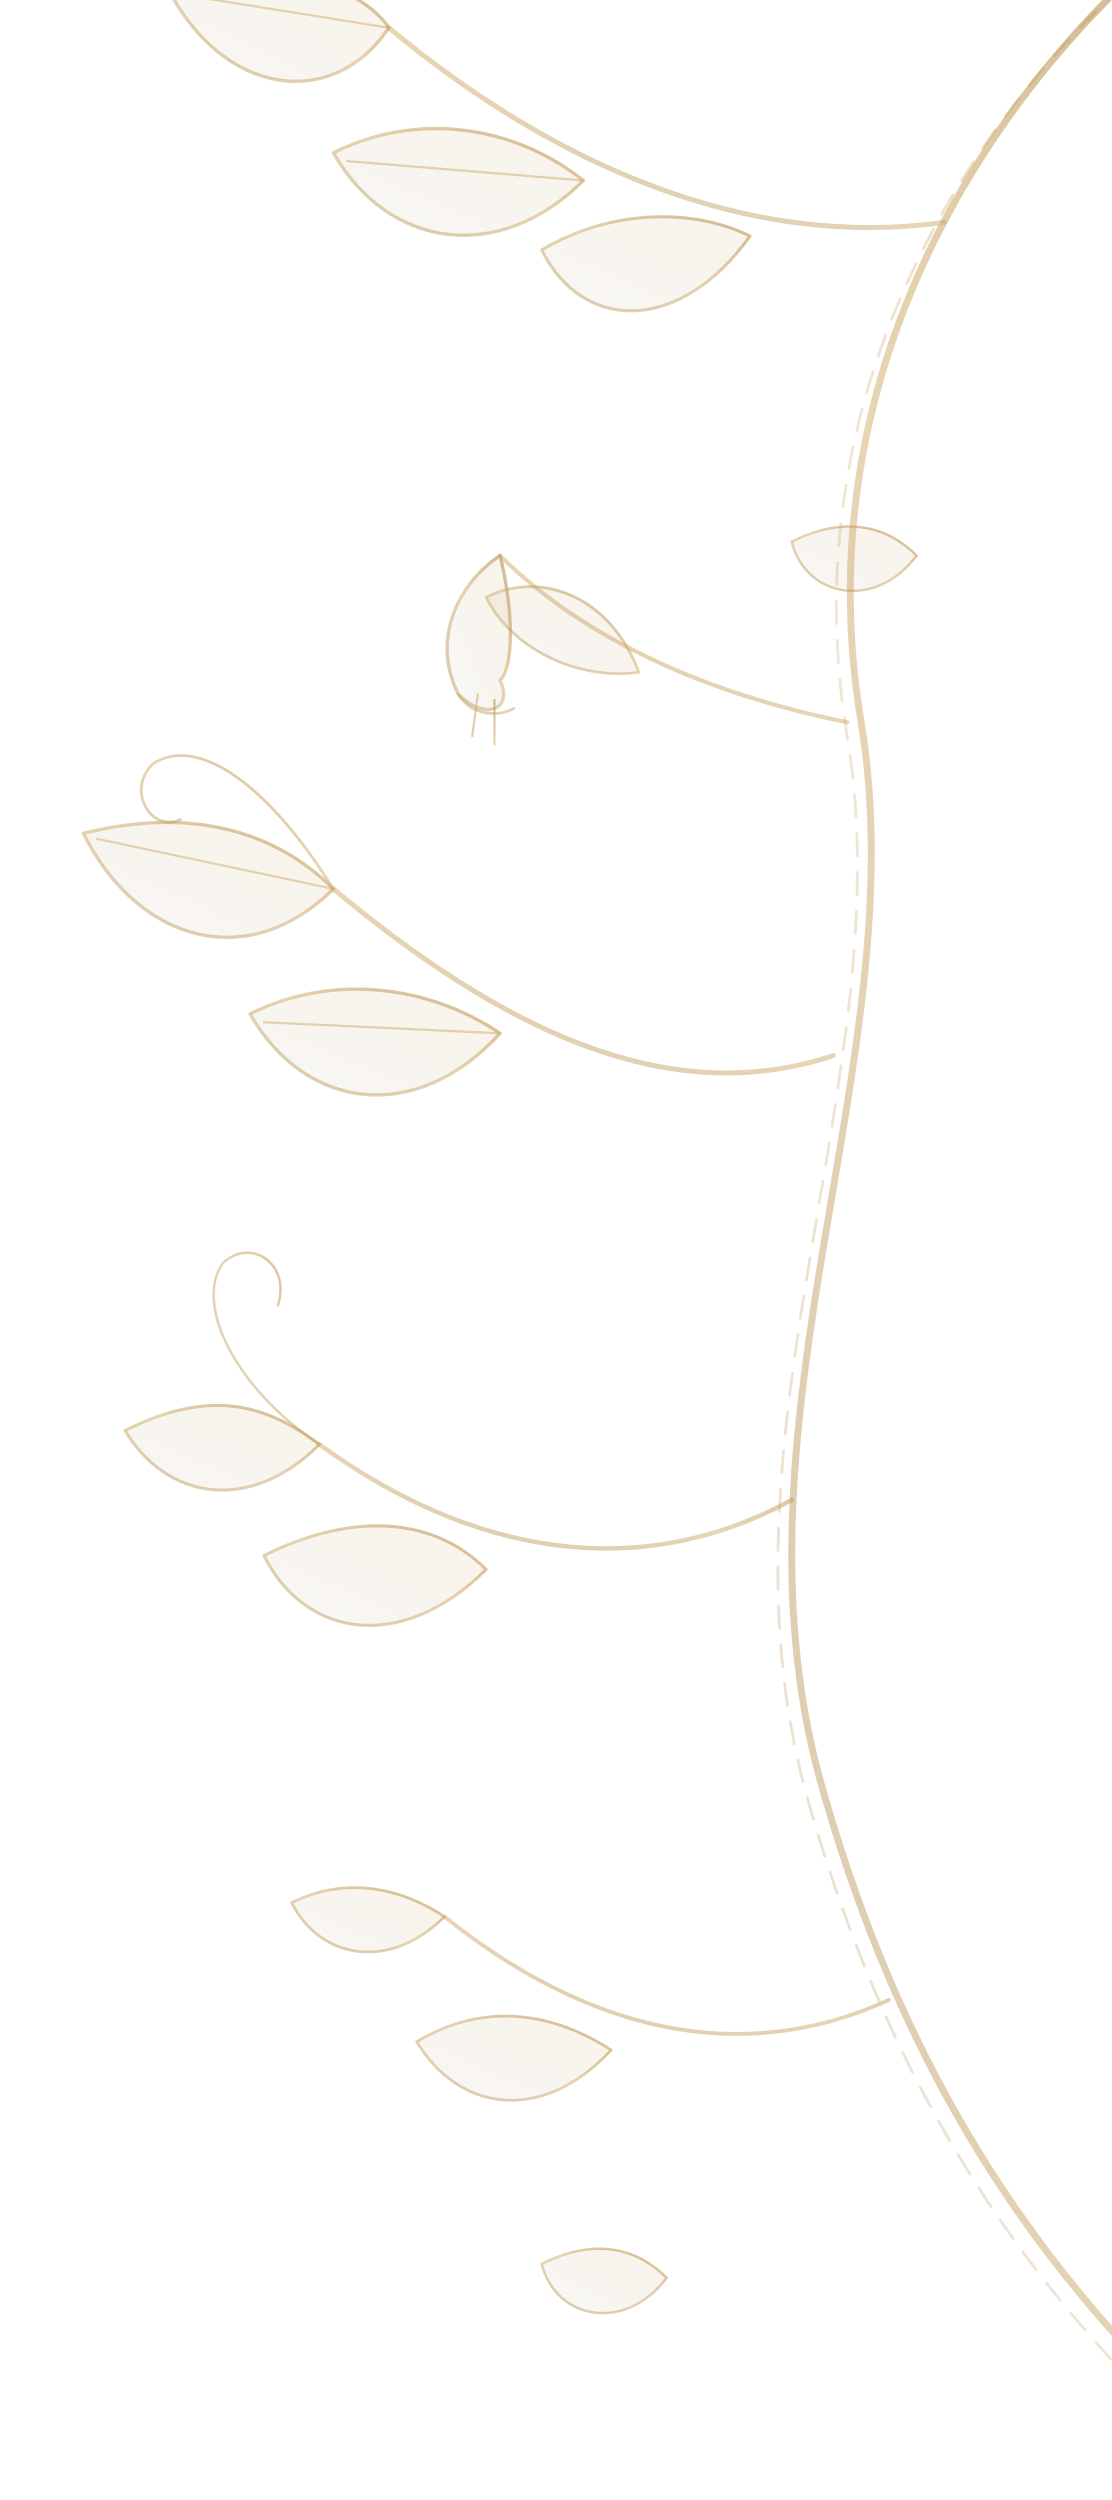
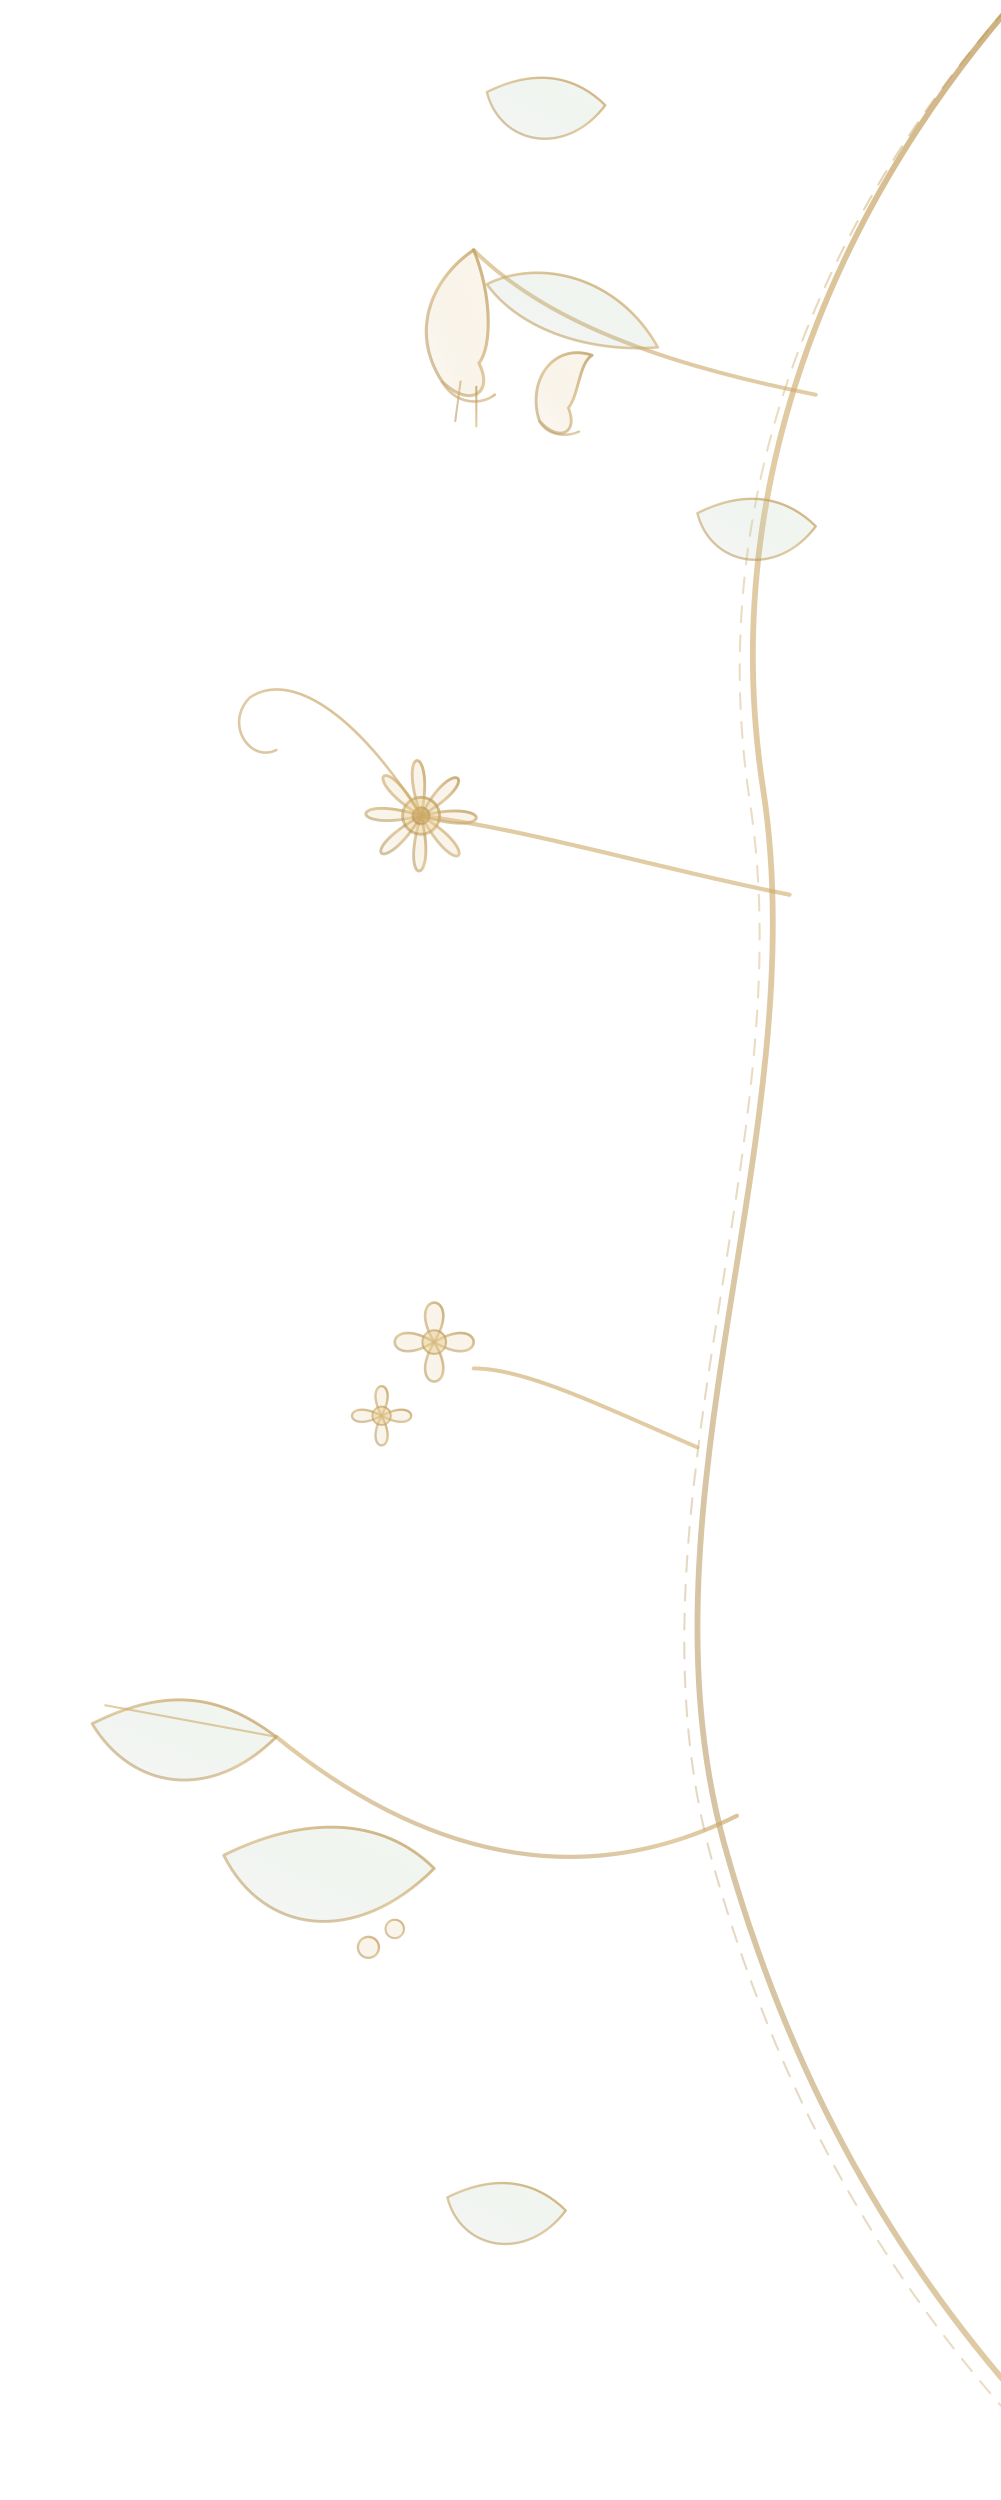
- <svg xmlns="http://www.w3.org/2000/svg" viewBox="0 0 400 900" width="100%" height="100%" fill="none">
+ <svg xmlns="http://www.w3.org/2000/svg" viewBox="0 0 380 950" width="100%" height="100%" fill="none">
  <defs>
-     <linearGradient id="goldStemRight" x1="100%" y1="0%" x2="0%" y2="100%">
-       <stop offset="0%" stop-color="#b89352" stop-opacity="0.65" />
-       <stop offset="50%" stop-color="#cfab69" stop-opacity="0.5" />
-       <stop offset="100%" stop-color="#a67f3f" stop-opacity="0.4" />
+     <linearGradient id="wildGoldRight" x1="100%" y1="0%" x2="0%" y2="100%">
+       <stop offset="0%" stop-color="#b89352" stop-opacity="0.75" />
+       <stop offset="50%" stop-color="#cfab69" stop-opacity="0.6" />
+       <stop offset="100%" stop-color="#9e7938" stop-opacity="0.45" />
    </linearGradient>
-     <linearGradient id="leafGradRight" x1="100%" y1="0%" x2="0%" y2="100%">
-       <stop offset="0%" stop-color="#dfc48d" stop-opacity="0.16" />
-       <stop offset="100%" stop-color="#8a6b32" stop-opacity="0.04" />
+     <linearGradient id="petalTintRight" x1="100%" y1="0%" x2="0%" y2="100%">
+       <stop offset="0%" stop-color="#f5e8cc" stop-opacity="0.35" />
+       <stop offset="100%" stop-color="#d4af6a" stop-opacity="0.08" />
+     </linearGradient>
+     <linearGradient id="leafTintRight" x1="100%" y1="0%" x2="0%" y2="100%">
+       <stop offset="0%" stop-color="#d9e6d5" stop-opacity="0.3" />
+       <stop offset="100%" stop-color="#8fa88a" stop-opacity="0.08" />
    </linearGradient>
  </defs>
-   <g stroke="url(#goldStemRight)" stroke-linecap="round" stroke-linejoin="round">
-     <path d="M 420 -20 C 350 40, 290 140, 310 260 C 330 380, 260 510, 295 640 C 320 730, 360 800, 420 860" stroke-width="2.5" />
-     <path d="M 415 -15 C 345 45, 285 145, 305 265 C 325 385, 255 515, 290 645 C 315 735, 355 805, 415 865" stroke-width="1" stroke-dasharray="8 6" opacity="0.6" />
-     <path d="M 340 80 C 270 90, 200 60, 140 10" stroke-width="1.8" />
-     <path d="M 140 10 C 120 40, 80 35, 60 -5 C 100 -15, 130 -5, 140 10 Z" fill="url(#leafGradRight)" stroke-width="1.2" />
-     <path d="M 140 10 L 65 -2" stroke-width="0.8" />
-     <path d="M 210 65 C 180 95, 140 90, 120 55 C 150 40, 185 45, 210 65 Z" fill="url(#leafGradRight)" stroke-width="1.2" />
-     <path d="M 210 65 L 125 58" stroke-width="0.8" />
-     <path d="M 270 85 C 245 120, 210 120, 195 90 C 220 75, 250 75, 270 85 Z" fill="url(#leafGradRight)" stroke-width="1.1" />
-     <g transform="translate(190, 220)">
-       <path d="M 115 40 C 65 30, 20 10, -10 -20" stroke-width="1.5" />
-       <path d="M -10 -20 C -25 -10, -35 10, -25 30 C -15 40, -5 35, -10 25 C -5 20, -5 0, -10 -20 Z" fill="url(#leafGradRight)" stroke-width="1.2" />
-       <path d="M -25 30 C -20 38, -10 38, -5 35" stroke-width="1" />
-       <path d="M -18 30 L -20 45 M -12 32 L -12 48" stroke-width="0.8" />
-       <path d="M 40 22 C 30 -5, 5 -15, -15 -5 C -5 15, 20 25, 40 22 Z" fill="url(#leafGradRight)" stroke-width="1" />
+   <g stroke="url(#wildGoldRight)" stroke-linecap="round" stroke-linejoin="round">
+     <path d="M 395 -10 C 330 60, 270 170, 290 300 C 310 430, 240 570, 275 700 C 300 790, 340 860, 395 920" stroke-width="2.2" />
+     <path d="M 390 -5 C 325 65, 265 175, 285 305 C 305 435, 235 575, 270 705 C 295 795, 335 865, 390 925" stroke-width="0.8" stroke-dasharray="6 5" opacity="0.65" />
+     <g transform="translate(190, 110)">
+       <path d="M 120 40 C 70 30, 20 15, -10 -15" stroke-width="1.5" />
+       <path d="M -10 -15 C -25 -5, -35 15, -22 35 C -12 45, -2 40, -8 28 C -3 22, -3 2, -10 -15 Z" fill="url(#petalTintRight)" stroke-width="1.2" />
+       <path d="M -22 35 C -17 44, -7 44, -2 40" stroke-width="1" />
+       <path d="M -15 35 L -17 50 M -9 37 L -9 52" stroke-width="0.8" />
+       <path d="M 35 25 C 20 20, 10 35, 15 50 C 22 58, 30 55, 26 45 C 30 40, 30 28, 35 25 Z" fill="url(#petalTintRight)" stroke-width="1.1" />
+       <path d="M 15 50 C 18 56, 26 56, 30 54" stroke-width="0.9" />
+       <path d="M 21 51 L 21 62" stroke-width="0.7" />
+       <path d="M 60 22 C 45 -5, 15 -12, -5 -2 C 8 16, 35 24, 60 22 Z" fill="url(#leafTintRight)" stroke-width="1" />
    </g>
-     <path d="M 300 380 C 240 400, 180 370, 120 320" stroke-width="1.8" />
-     <path d="M 120 320 C 90 350, 50 340, 30 300 C 70 290, 100 300, 120 320 Z" fill="url(#leafGradRight)" stroke-width="1.2" />
-     <path d="M 120 320 L 35 302" stroke-width="0.8" />
-     <path d="M 180 372 C 150 405, 110 400, 90 365 C 120 350, 155 355, 180 372 Z" fill="url(#leafGradRight)" stroke-width="1.2" />
-     <path d="M 180 372 L 95 368" stroke-width="0.8" />
-     <path d="M 120 320 C 95 280, 70 265, 55 275 C 45 285, 55 300, 65 295" stroke-width="1" />
-     <path d="M 285 540 C 230 570, 170 560, 115 520" stroke-width="1.6" />
-     <path d="M 175 565 C 145 595, 110 590, 95 560 C 125 545, 155 545, 175 565 Z" fill="url(#leafGradRight)" stroke-width="1.1" />
-     <path d="M 115 520 C 90 545, 60 540, 45 515 C 75 500, 95 505, 115 520 Z" fill="url(#leafGradRight)" stroke-width="1.1" />
-     <path d="M 115 520 C 85 500, 70 470, 80 455 C 90 445, 105 455, 100 470" stroke-width="0.9" />
-     <path d="M 320 720 C 265 745, 210 730, 160 690" stroke-width="1.4" />
-     <path d="M 220 738 C 195 765, 165 760, 150 735 C 175 720, 200 725, 220 738 Z" fill="url(#leafGradRight)" stroke-width="1" />
-     <path d="M 160 690 C 140 710, 115 705, 105 685 C 125 675, 145 680, 160 690 Z" fill="url(#leafGradRight)" stroke-width="1" />
-     <path d="M 240 820 C 225 840, 200 835, 195 815 C 215 805, 230 810, 240 820 Z" fill="url(#leafGradRight)" stroke-width="0.9" />
-     <path d="M 330 200 C 315 220, 290 215, 285 195 C 305 185, 320 190, 330 200 Z" fill="url(#leafGradRight)" stroke-width="0.9" />
+     <g transform="translate(160, 310)">
+       <path d="M 140 30 C 90 20, 40 5, 0 0" stroke-width="1.6" />
+       <path d="M 0 0 C -10 -28, 6 -28, 0 0" fill="url(#petalTintRight)" stroke-width="1.1" />
+       <path d="M 0 0 C 12 -24, 25 -14, 0 0" fill="url(#petalTintRight)" stroke-width="1.1" />
+       <path d="M 0 0 C 28 -7, 28 9, 0 0" fill="url(#petalTintRight)" stroke-width="1.1" />
+       <path d="M 0 0 C 24 14, 14 26, 0 0" fill="url(#petalTintRight)" stroke-width="1.1" />
+       <path d="M 0 0 C 7 28, -9 28, 0 0" fill="url(#petalTintRight)" stroke-width="1.1" />
+       <path d="M 0 0 C -14 24, -26 14, 0 0" fill="url(#petalTintRight)" stroke-width="1.1" />
+       <path d="M 0 0 C -28 7, -28 -9, 0 0" fill="url(#petalTintRight)" stroke-width="1.1" />
+       <path d="M 0 0 C -24 -14, -14 -26, 0 0" fill="url(#petalTintRight)" stroke-width="1.1" />
+       <circle cx="0" cy="0" r="7" fill="#e8cf92" fill-opacity="0.4" stroke-width="1.1" />
+       <circle cx="0" cy="0" r="3.2" fill="#c59f5a" fill-opacity="0.5" stroke-width="0.8" />
+     </g>
+     <path d="M 160 310 C 135 270, 110 255, 95 265 C 85 275, 95 290, 105 285" stroke-width="1" />
+     <g transform="translate(180, 520)">
+       <path d="M 85 30 C 50 15, 20 0, 0 0" stroke-width="1.5" />
+       <g transform="translate(-15, -10)">
+         <path d="M 0 0 C -12 -20, 12 -20, 0 0" fill="url(#petalTintRight)" stroke-width="1" />
+         <path d="M 0 0 C 20 -12, 20 12, 0 0" fill="url(#petalTintRight)" stroke-width="1" />
+         <path d="M 0 0 C 12 20, -12 20, 0 0" fill="url(#petalTintRight)" stroke-width="1" />
+         <path d="M 0 0 C -20 12, -20 -12, 0 0" fill="url(#petalTintRight)" stroke-width="1" />
+         <circle cx="0" cy="0" r="4.5" fill="#e8cf92" fill-opacity="0.5" stroke-width="0.8" />
+       </g>
+       <g transform="translate(-35, 18)">
+         <path d="M 0 0 C -8 -15, 8 -15, 0 0" fill="url(#petalTintRight)" stroke-width="0.9" />
+         <path d="M 0 0 C 15 -8, 15 8, 0 0" fill="url(#petalTintRight)" stroke-width="0.9" />
+         <path d="M 0 0 C 8 15, -8 15, 0 0" fill="url(#petalTintRight)" stroke-width="0.9" />
+         <path d="M 0 0 C -15 8, -15 -8, 0 0" fill="url(#petalTintRight)" stroke-width="0.9" />
+         <circle cx="0" cy="0" r="3.5" fill="#e8cf92" fill-opacity="0.5" stroke-width="0.7" />
+       </g>
+     </g>
+     <path d="M 280 690 C 220 720, 160 705, 105 660" stroke-width="1.6" />
+     <path d="M 165 710 C 135 740, 100 735, 85 705 C 115 690, 145 690, 165 710 Z" fill="url(#leafTintRight)" stroke-width="1.1" />
+     <path d="M 105 660 C 80 685, 50 680, 35 655 C 65 640, 85 645, 105 660 Z" fill="url(#leafTintRight)" stroke-width="1.1" />
+     <path d="M 105 660 L 40 648" stroke-width="0.8" />
+     <circle cx="140" cy="740" r="4" fill="url(#petalTintRight)" stroke-width="0.9" />
+     <circle cx="150" cy="733" r="3.5" fill="url(#petalTintRight)" stroke-width="0.8" />
+     <path d="M 230 40 C 215 60, 190 55, 185 35 C 205 25, 220 30, 230 40 Z" fill="url(#leafTintRight)" stroke-width="0.9" />
+     <path d="M 310 200 C 295 220, 270 215, 265 195 C 285 185, 300 190, 310 200 Z" fill="url(#leafTintRight)" stroke-width="0.9" />
+     <path d="M 215 840 C 200 860, 175 855, 170 835 C 190 825, 205 830, 215 840 Z" fill="url(#leafTintRight)" stroke-width="0.9" />
  </g>
</svg>
